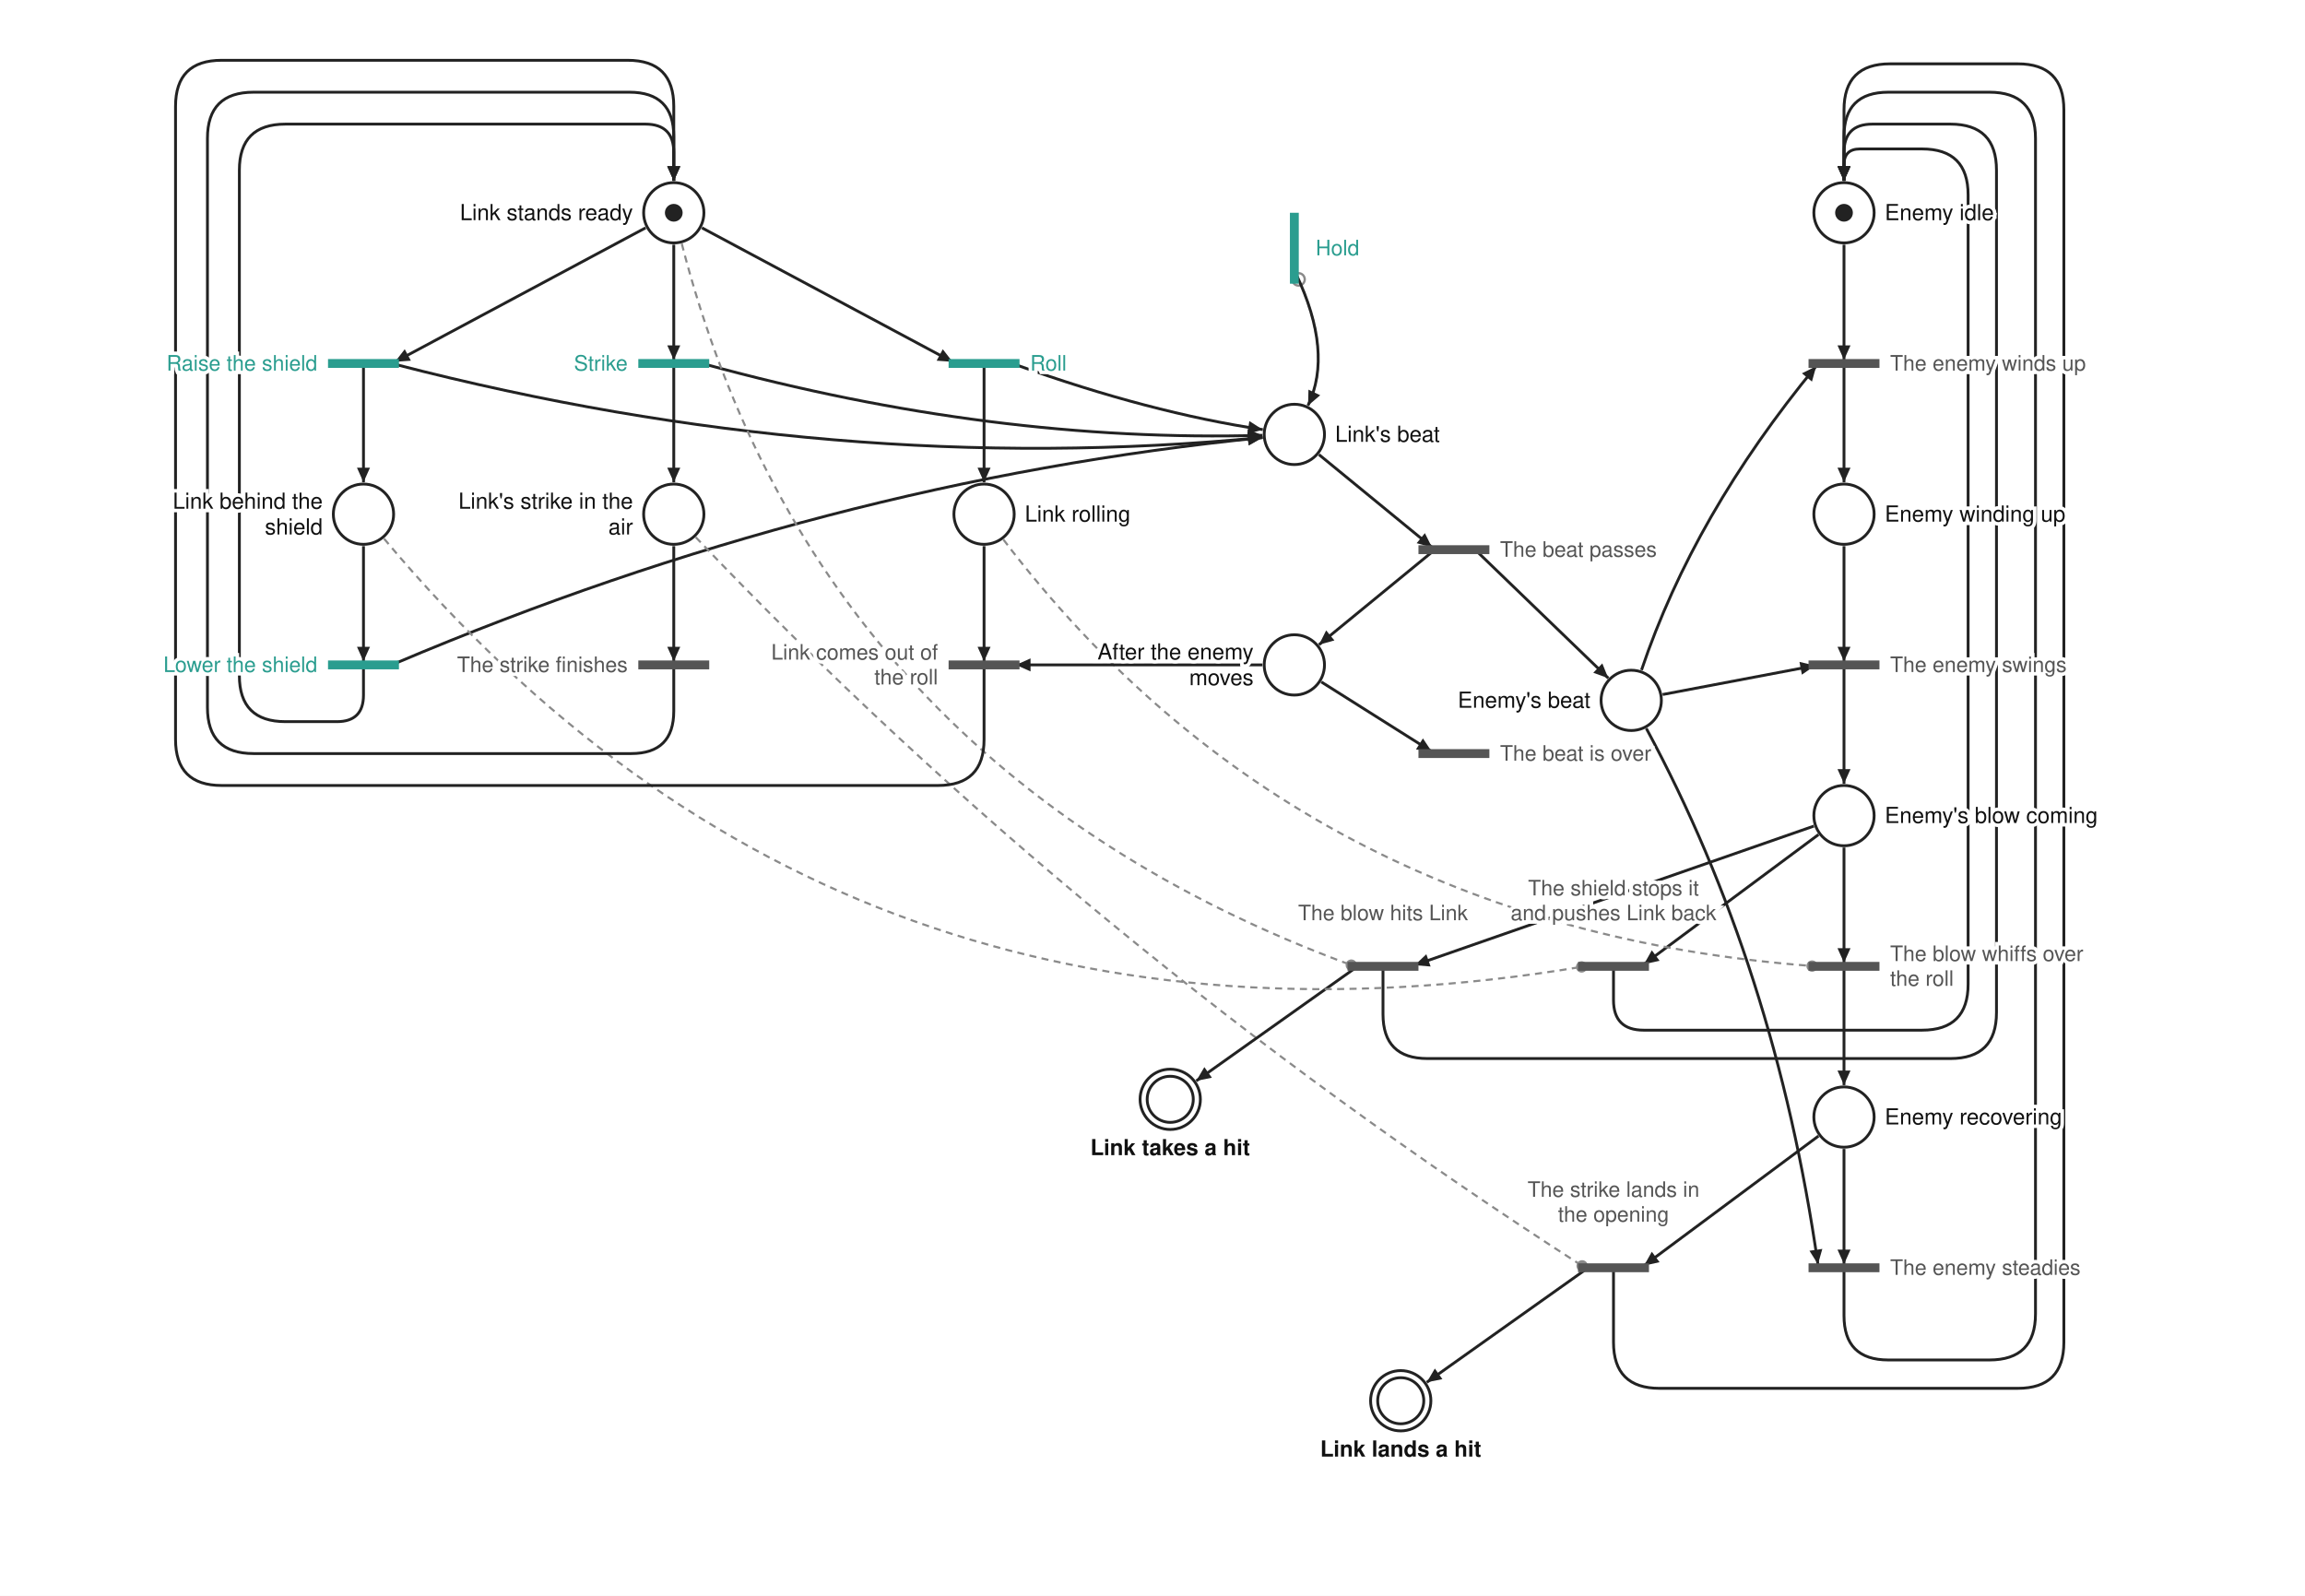
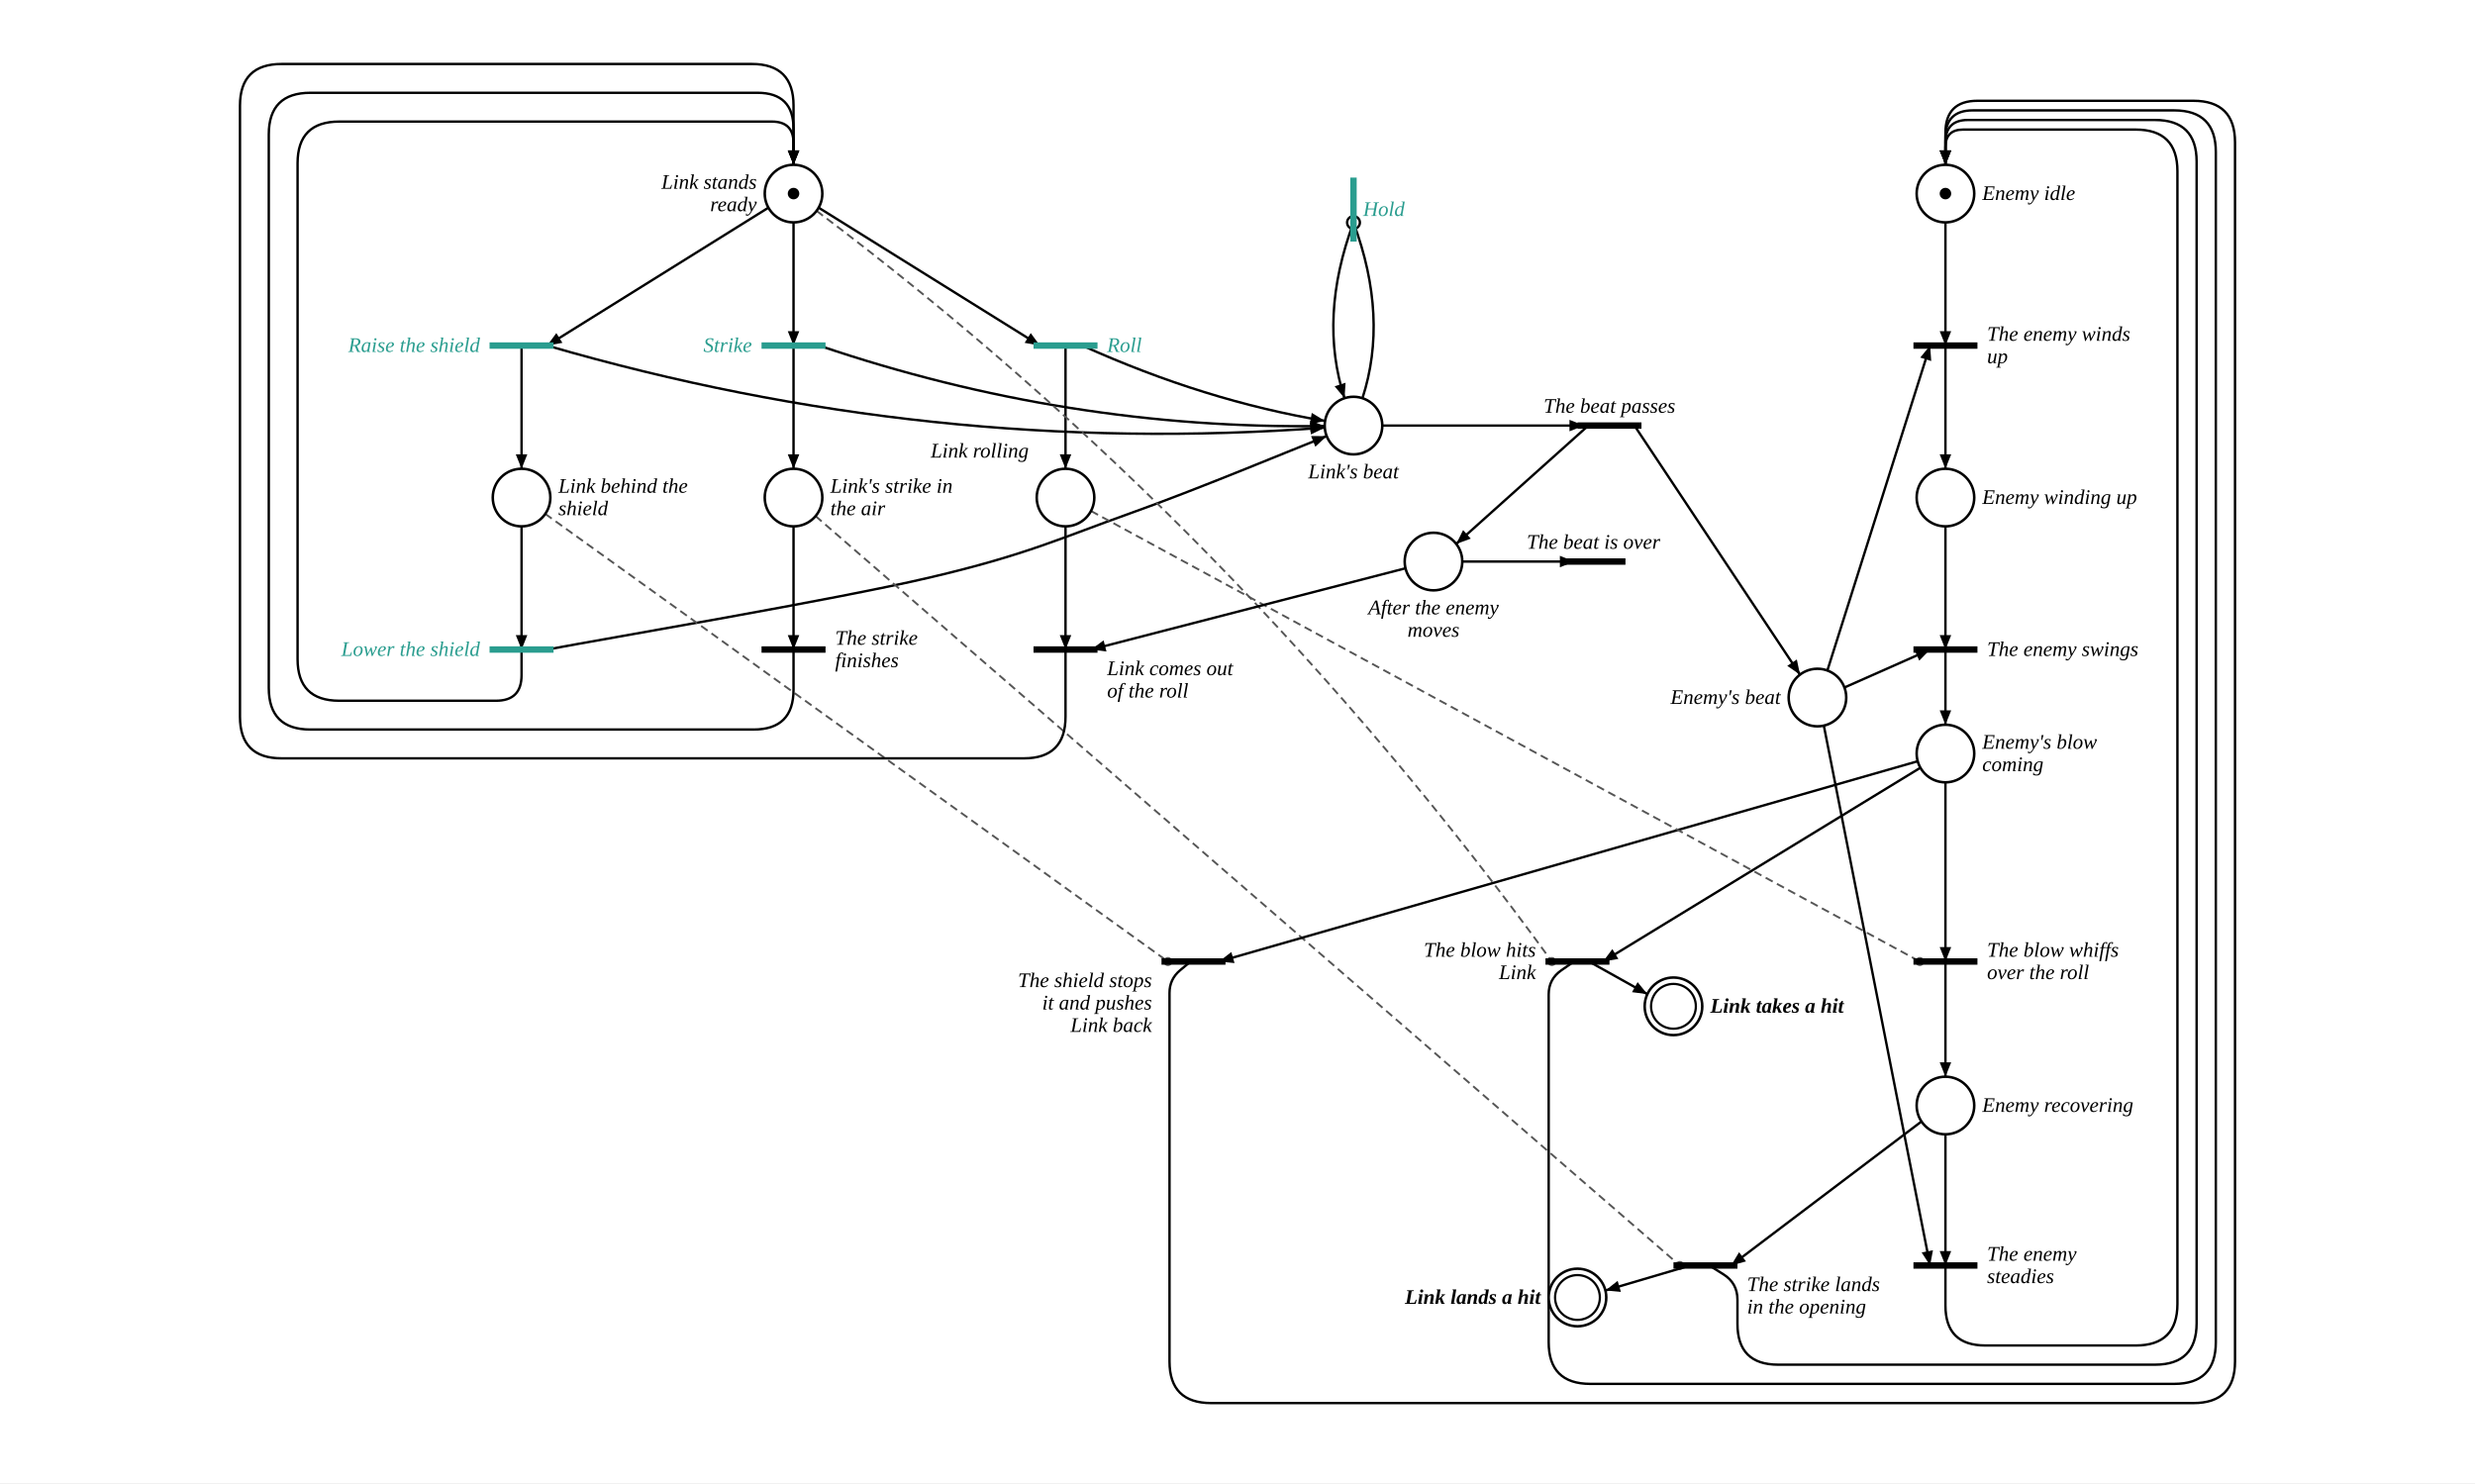
- <svg xmlns="http://www.w3.org/2000/svg" width="1300" height="900" viewBox="0 0 1300 900" font-family="Helvetica, Arial, sans-serif">
-   <rect width="100%" height="100%" fill="#fff" />
-   <path d="M737.7,228.7 Q752.0,198.8 730.9,154.4" fill="none" stroke="#8a8a8a" stroke-width="1.2" stroke-dasharray="4 3" />
-   <circle cx="732.365" cy="157.566" r="3.5" fill="#fff" stroke="#8a8a8a" stroke-width="1.3" />
-   <path d="M730.9,154.4 Q752.0,198.8 737.7,228.7" fill="none" stroke="#222" stroke-width="1.6" />
-   <path d="M737.739,228.749 L737.959,219.751 L744.585,222.907 Z" fill="#222" />
-   <path d="M380.0,138.0 Q380.0,162.5 380.0,203.0" fill="none" stroke="#222" stroke-width="1.6" />
-   <path d="M380,203 L376.33,194.782 L383.67,194.782 Z" fill="#222" />
-   <path d="M380.0,207.0 Q380.0,247.5 380.0,272.0" fill="none" stroke="#222" stroke-width="1.6" />
-   <path d="M380,272 L376.33,263.782 L383.67,263.782 Z" fill="#222" />
-   <path d="M397.9,205.5 Q560.0,249.8 712.0,245.5" fill="none" stroke="#222" stroke-width="1.6" />
-   <path d="M712.007,245.511 L703.897,249.412 L703.689,242.075 Z" fill="#222" />
-   <path d="M364.1,128.5 Q300.5,162.5 222.8,204.1" fill="none" stroke="#222" stroke-width="1.6" />
-   <path d="M222.764,204.057 L228.281,196.946 L231.741,203.419 Z" fill="#222" />
-   <path d="M205.0,207.0 Q205.0,247.5 205.0,272.0" fill="none" stroke="#222" stroke-width="1.6" />
-   <path d="M205,272 L201.33,263.782 L208.67,263.782 Z" fill="#222" />
-   <path d="M222.9,205.5 Q472.0,269.9 712.1,246.7" fill="none" stroke="#222" stroke-width="1.6" />
-   <path d="M712.083,246.726 L704.255,251.167 L703.551,243.862 Z" fill="#222" />
-   <path d="M205.0,308.0 Q205.0,332.5 205.0,373.0" fill="none" stroke="#222" stroke-width="1.6" />
-   <path d="M205,373 L201.33,364.782 L208.67,364.782 Z" fill="#222" />
-   <path d="M205.0,377.0 L205.0,392.0 Q205,407 190.0,407.0 L161.0,407.0 Q135,407 135.0,381.0 L135.0,96.0 Q135,70 161.0,70.0 L364.0,70.0 Q380,70 380.0,86.0 L380.0,102.0" fill="none" stroke="#222" stroke-width="1.6" />
-   <path d="M380,102 L376.33,93.782 L383.67,93.782 Z" fill="#222" />
-   <path d="M222.8,374.2 Q465.6,271.2 712.1,246.8" fill="none" stroke="#222" stroke-width="1.6" />
-   <path d="M712.088,246.778 L704.273,251.242 L703.548,243.938 Z" fill="#222" />
-   <path d="M395.9,128.5 Q459.5,162.5 537.2,204.1" fill="none" stroke="#222" stroke-width="1.6" />
-   <path d="M537.236,204.057 L528.259,203.419 L531.719,196.946 Z" fill="#222" />
-   <path d="M555.0,207.0 Q555.0,247.5 555.0,272.0" fill="none" stroke="#222" stroke-width="1.6" />
-   <path d="M555,272 L551.33,263.782 L558.67,263.782 Z" fill="#222" />
-   <path d="M572.9,205.7 Q648.5,232.8 712.2,242.3" fill="none" stroke="#222" stroke-width="1.6" />
-   <path d="M712.2,242.325 L703.528,244.732 L704.619,237.474 Z" fill="#222" />
-   <path d="M1025.6,640.7 Q982.8,672.5 927.2,713.8" fill="none" stroke="#222" stroke-width="1.6" />
-   <path d="M927.205,713.807 L931.613,705.96 L935.99,711.852 Z" fill="#222" />
-   <path d="M392.4,303.0 Q611.5,533.3 892.3,713.9" fill="none" stroke="#8a8a8a" stroke-width="1.2" stroke-dasharray="4 3" />
-   <circle cx="892.318" cy="713.918" r="3.2" fill="#8a8a8a" />
-   <path d="M910.0,717.0 L910.0,757.0 Q910,783 936.0,783.0 L1138.0,783.0 Q1164,783 1164.0,757.0 L1164.0,62.0 Q1164,36 1138.0,36.0 L1066.0,36.0 Q1040,36 1040.0,62.0 L1040.0,102.0" fill="none" stroke="#222" stroke-width="1.6" />
-   <path d="M1040,102 L1036.33,93.782 L1043.67,93.782 Z" fill="#222" />
-   <path d="M894.0,716.2 Q842.8,752.5 804.7,779.6" fill="none" stroke="#222" stroke-width="1.6" />
-   <path d="M804.675,779.577 L809.25,771.827 L813.5,777.811 Z" fill="#222" />
-   <path d="M1023.0,465.9 Q918.0,502.5 797.9,544.3" fill="none" stroke="#222" stroke-width="1.6" />
-   <path d="M797.889,544.342 L804.442,538.173 L806.856,545.104 Z" fill="#222" />
-   <path d="M384.5,137.4 Q460.7,433.1 762.1,544.3" fill="none" stroke="#8a8a8a" stroke-width="1.2" stroke-dasharray="4 3" />
-   <circle cx="762.124" cy="544.308" r="3.2" fill="#8a8a8a" />
-   <path d="M780.0,547.0 L780.0,572.0 Q780,597 805.0,597.0 L1100.0,597.0 Q1126,597 1126.0,571.0 L1126.0,96.0 Q1126,70 1100.0,70.0 L1056.0,70.0 Q1040,70 1040.0,86.0 L1040.0,102.0" fill="none" stroke="#222" stroke-width="1.6" />
-   <path d="M1040,102 L1036.33,93.782 L1043.67,93.782 Z" fill="#222" />
-   <path d="M764.0,546.2 Q712.8,582.5 674.7,609.6" fill="none" stroke="#222" stroke-width="1.6" />
-   <path d="M674.675,609.577 L679.25,601.827 L683.5,607.811 Z" fill="#222" />
-   <path d="M1025.6,470.7 Q982.8,502.5 927.2,543.8" fill="none" stroke="#222" stroke-width="1.6" />
-   <path d="M927.205,543.807 L931.613,535.96 L935.99,541.852 Z" fill="#222" />
-   <path d="M216.6,303.8 Q476.6,614.4 892.0,545.3" fill="none" stroke="#8a8a8a" stroke-width="1.2" stroke-dasharray="4 3" />
-   <circle cx="892.027" cy="545.328" r="3.2" fill="#8a8a8a" />
-   <path d="M910.0,547.0 L910.0,564.0 Q910,581 927.0,581.0 L1084.0,581.0 Q1110,581 1110.0,555.0 L1110.0,110.0 Q1110,84 1084.0,84.0 L1049.0,84.0 Q1040,84 1040.0,93.0 L1040.0,102.0" fill="none" stroke="#222" stroke-width="1.6" />
-   <path d="M1040,102 L1036.33,93.782 L1043.67,93.782 Z" fill="#222" />
-   <path d="M1040.0,478.0 Q1040.0,502.5 1040.0,543.0" fill="none" stroke="#222" stroke-width="1.6" />
-   <path d="M1040,543 L1036.33,534.782 L1043.67,534.782 Z" fill="#222" />
-   <path d="M565.9,304.3 Q732.2,522.9 1022.0,544.8" fill="none" stroke="#8a8a8a" stroke-width="1.2" stroke-dasharray="4 3" />
-   <circle cx="1022.006" cy="544.849" r="3.2" fill="#8a8a8a" />
-   <path d="M1040.0,547.0 Q1040.0,587.5 1040.0,612.0" fill="none" stroke="#222" stroke-width="1.6" />
-   <path d="M1040,612 L1036.33,603.782 L1043.67,603.782 Z" fill="#222" />
-   <path d="M380.0,308.0 Q380.0,332.5 380.0,373.0" fill="none" stroke="#222" stroke-width="1.6" />
-   <path d="M380,373 L376.33,364.782 L383.67,364.782 Z" fill="#222" />
-   <path d="M380.0,377.0 L380.0,401.0 Q380,425 356.0,425.0 L143.0,425.0 Q117,425 117.0,399.0 L117.0,78.0 Q117,52 143.0,52.0 L355.0,52.0 Q380,52 380.0,77.0 L380.0,102.0" fill="none" stroke="#222" stroke-width="1.6" />
-   <path d="M380,102 L376.33,93.782 L383.67,93.782 Z" fill="#222" />
-   <path d="M743.9,256.4 Q769.6,277.5 807.7,308.7" fill="none" stroke="#222" stroke-width="1.6" />
-   <path d="M807.654,308.731 L798.973,306.355 L803.63,300.681 Z" fill="#222" />
-   <path d="M833.4,311.4 Q876.0,352.5 907.1,382.5" fill="none" stroke="#222" stroke-width="1.6" />
-   <path d="M907.053,382.495 L898.593,379.425 L903.692,374.146 Z" fill="#222" />
-   <path d="M807.7,311.3 Q769.6,342.5 743.9,363.6" fill="none" stroke="#222" stroke-width="1.6" />
-   <path d="M743.914,363.581 L747.938,355.53 L752.595,361.204 Z" fill="#222" />
-   <path d="M1040.0,138.0 Q1040.0,162.5 1040.0,203.0" fill="none" stroke="#222" stroke-width="1.6" />
-   <path d="M1040,203 L1036.33,194.782 L1043.67,194.782 Z" fill="#222" />
-   <path d="M925.8,377.9 Q955.3,290.3 1024.3,206.5" fill="none" stroke="#222" stroke-width="1.6" />
-   <path d="M1024.328,206.543 L1021.934,215.219 L1016.27,210.551 Z" fill="#222" />
-   <path d="M1040.0,207.0 Q1040.0,247.5 1040.0,272.0" fill="none" stroke="#222" stroke-width="1.6" />
-   <path d="M1040,272 L1036.33,263.782 L1043.67,263.782 Z" fill="#222" />
-   <path d="M1040.0,308.0 Q1040.0,332.5 1040.0,373.0" fill="none" stroke="#222" stroke-width="1.6" />
-   <path d="M1040,373 L1036.33,364.782 L1043.67,364.782 Z" fill="#222" />
-   <path d="M937.7,391.7 Q972.8,385.0 1023.6,375.4" fill="none" stroke="#222" stroke-width="1.6" />
-   <path d="M1023.635,375.372 L1016.244,380.507 L1014.878,373.296 Z" fill="#222" />
-   <path d="M1040.0,377.0 Q1040.0,417.5 1040.0,442.0" fill="none" stroke="#222" stroke-width="1.6" />
-   <path d="M1040,442 L1036.33,433.782 L1043.67,433.782 Z" fill="#222" />
-   <path d="M1040.0,648.0 Q1040.0,672.5 1040.0,713.0" fill="none" stroke="#222" stroke-width="1.6" />
-   <path d="M1040,713 L1036.33,704.782 L1043.67,704.782 Z" fill="#222" />
-   <path d="M928.5,410.8 Q1001.3,545.6 1025.3,713.0" fill="none" stroke="#222" stroke-width="1.6" />
-   <path d="M1025.316,713.02 L1020.516,705.407 L1027.781,704.364 Z" fill="#222" />
-   <path d="M1040.0,717.0 L1040.0,742.0 Q1040,767 1065.0,767.0 L1122.0,767.0 Q1148,767 1148.0,741.0 L1148.0,78.0 Q1148,52 1122.0,52.0 L1065.0,52.0 Q1040,52 1040.0,77.0 L1040.0,102.0" fill="none" stroke="#222" stroke-width="1.6" />
-   <path d="M1040,102 L1036.33,93.782 L1043.67,93.782 Z" fill="#222" />
-   <path d="M555.0,308.0 Q555.0,332.5 555.0,373.0" fill="none" stroke="#222" stroke-width="1.6" />
-   <path d="M555,373 L551.33,364.782 L558.67,364.782 Z" fill="#222" />
-   <path d="M712.0,375.0 Q650.5,375.0 573.0,375.0" fill="none" stroke="#222" stroke-width="1.6" />
-   <path d="M573,375 L581.218,371.33 L581.218,378.67 Z" fill="#222" />
-   <path d="M555.0,377.0 L555.0,417.0 Q555,443 529.0,443.0 L125.0,443.0 Q99,443 99.0,417.0 L99.0,60.0 Q99,34 125.0,34.0 L354.0,34.0 Q380,34 380.0,60.0 L380.0,102.0" fill="none" stroke="#222" stroke-width="1.6" />
-   <path d="M380,102 L376.33,93.782 L383.67,93.782 Z" fill="#222" />
-   <path d="M745.2,384.6 Q769.6,400.0 807.5,423.9" fill="none" stroke="#222" stroke-width="1.6" />
-   <path d="M807.509,423.932 L798.601,422.649 L802.519,416.442 Z" fill="#222" />
-   <line x1="730" y1="120" x2="730" y2="160" stroke="#2a9d8f" stroke-width="5" stroke-linecap="butt" />
-   <line x1="360" y1="205" x2="400" y2="205" stroke="#2a9d8f" stroke-width="5" stroke-linecap="butt" />
-   <line x1="185" y1="205" x2="225" y2="205" stroke="#2a9d8f" stroke-width="5" stroke-linecap="butt" />
-   <line x1="185" y1="375" x2="225" y2="375" stroke="#2a9d8f" stroke-width="5" stroke-linecap="butt" />
-   <line x1="535" y1="205" x2="575" y2="205" stroke="#2a9d8f" stroke-width="5" stroke-linecap="butt" />
-   <line x1="890" y1="715" x2="930" y2="715" stroke="#555" stroke-width="5" stroke-linecap="butt" />
-   <line x1="760" y1="545" x2="800" y2="545" stroke="#555" stroke-width="5" stroke-linecap="butt" />
-   <line x1="890" y1="545" x2="930" y2="545" stroke="#555" stroke-width="5" stroke-linecap="butt" />
-   <line x1="1020" y1="545" x2="1060" y2="545" stroke="#555" stroke-width="5" stroke-linecap="butt" />
-   <line x1="360" y1="375" x2="400" y2="375" stroke="#555" stroke-width="5" stroke-linecap="butt" />
-   <line x1="800" y1="310" x2="840" y2="310" stroke="#555" stroke-width="5" stroke-linecap="butt" />
-   <line x1="1020" y1="205" x2="1060" y2="205" stroke="#555" stroke-width="5" stroke-linecap="butt" />
-   <line x1="1020" y1="375" x2="1060" y2="375" stroke="#555" stroke-width="5" stroke-linecap="butt" />
-   <line x1="1020" y1="715" x2="1060" y2="715" stroke="#555" stroke-width="5" stroke-linecap="butt" />
-   <line x1="535" y1="375" x2="575" y2="375" stroke="#555" stroke-width="5" stroke-linecap="butt" />
-   <line x1="800" y1="425" x2="840" y2="425" stroke="#555" stroke-width="5" stroke-linecap="butt" />
-   <circle cx="380" cy="120" r="17" fill="#fff" stroke="#222" stroke-width="1.6" />
-   <circle cx="380" cy="120" r="5" fill="#222" />
-   <circle cx="205" cy="290" r="17" fill="#fff" stroke="#222" stroke-width="1.6" />
-   <circle cx="555" cy="290" r="17" fill="#fff" stroke="#222" stroke-width="1.6" />
-   <circle cx="380" cy="290" r="17" fill="#fff" stroke="#222" stroke-width="1.6" />
-   <circle cx="1040" cy="120" r="17" fill="#fff" stroke="#222" stroke-width="1.6" />
-   <circle cx="1040" cy="120" r="5" fill="#222" />
-   <circle cx="1040" cy="290" r="17" fill="#fff" stroke="#222" stroke-width="1.6" />
-   <circle cx="1040" cy="460" r="17" fill="#fff" stroke="#222" stroke-width="1.6" />
-   <circle cx="1040" cy="630" r="17" fill="#fff" stroke="#222" stroke-width="1.6" />
-   <circle cx="730" cy="245" r="17" fill="#fff" stroke="#222" stroke-width="1.6" />
-   <circle cx="920" cy="395" r="17" fill="#fff" stroke="#222" stroke-width="1.6" />
-   <circle cx="730" cy="375" r="17" fill="#fff" stroke="#222" stroke-width="1.6" />
-   <circle cx="660" cy="620" r="17" fill="#fff" stroke="#222" stroke-width="1.6" />
-   <circle cx="660" cy="620" r="13" fill="none" stroke="#222" stroke-width="1.6" />
-   <circle cx="790" cy="790" r="17" fill="#fff" stroke="#222" stroke-width="1.6" />
-   <circle cx="790" cy="790" r="13" fill="none" stroke="#222" stroke-width="1.6" />
-   <text x="742" y="144" font-size="12" fill="#2a9d8f" text-anchor="start" stroke="#fff" stroke-width="4" paint-order="stroke">Hold</text>
-   <text x="354" y="209" font-size="12" fill="#2a9d8f" text-anchor="end" stroke="#fff" stroke-width="4" paint-order="stroke">Strike</text>
-   <text x="179" y="209" font-size="12" fill="#2a9d8f" text-anchor="end" stroke="#fff" stroke-width="4" paint-order="stroke">Raise the shield</text>
-   <text x="179" y="379" font-size="12" fill="#2a9d8f" text-anchor="end" stroke="#fff" stroke-width="4" paint-order="stroke">Lower the shield</text>
-   <text x="581" y="209" font-size="12" fill="#2a9d8f" text-anchor="start" stroke="#fff" stroke-width="4" paint-order="stroke">Roll</text>
-   <text x="910" y="675" font-size="12" fill="#555" text-anchor="middle" stroke="#fff" stroke-width="4" paint-order="stroke">The strike lands in</text>
-   <text x="910" y="689" font-size="12" fill="#555" text-anchor="middle" stroke="#fff" stroke-width="4" paint-order="stroke">the opening</text>
-   <text x="780" y="519" font-size="12" fill="#555" text-anchor="middle" stroke="#fff" stroke-width="4" paint-order="stroke">The blow hits Link</text>
-   <text x="910" y="505" font-size="12" fill="#555" text-anchor="middle" stroke="#fff" stroke-width="4" paint-order="stroke">The shield stops it</text>
-   <text x="910" y="519" font-size="12" fill="#555" text-anchor="middle" stroke="#fff" stroke-width="4" paint-order="stroke">and pushes Link back</text>
-   <text x="1066" y="542" font-size="12" fill="#555" text-anchor="start" stroke="#fff" stroke-width="4" paint-order="stroke">The blow whiffs over</text>
-   <text x="1066" y="556" font-size="12" fill="#555" text-anchor="start" stroke="#fff" stroke-width="4" paint-order="stroke">the roll</text>
-   <text x="354" y="379" font-size="12" fill="#555" text-anchor="end" stroke="#fff" stroke-width="4" paint-order="stroke">The strike finishes</text>
-   <text x="846" y="314" font-size="12" fill="#555" text-anchor="start" stroke="#fff" stroke-width="4" paint-order="stroke">The beat passes</text>
-   <text x="1066" y="209" font-size="12" fill="#555" text-anchor="start" stroke="#fff" stroke-width="4" paint-order="stroke">The enemy winds up</text>
-   <text x="1066" y="379" font-size="12" fill="#555" text-anchor="start" stroke="#fff" stroke-width="4" paint-order="stroke">The enemy swings</text>
-   <text x="1066" y="719" font-size="12" fill="#555" text-anchor="start" stroke="#fff" stroke-width="4" paint-order="stroke">The enemy steadies</text>
-   <text x="529" y="372" font-size="12" fill="#555" text-anchor="end" stroke="#fff" stroke-width="4" paint-order="stroke">Link comes out of</text>
-   <text x="529" y="386" font-size="12" fill="#555" text-anchor="end" stroke="#fff" stroke-width="4" paint-order="stroke">the roll</text>
-   <text x="846" y="429" font-size="12" fill="#555" text-anchor="start" stroke="#fff" stroke-width="4" paint-order="stroke">The beat is over</text>
-   <text x="357" y="124.167" font-size="12.5" fill="#111" text-anchor="end" stroke="#fff" stroke-width="4" paint-order="stroke">Link stands ready</text>
-   <text x="182" y="286.917" font-size="12.5" fill="#111" text-anchor="end" stroke="#fff" stroke-width="4" paint-order="stroke">Link behind the</text>
-   <text x="182" y="301.417" font-size="12.5" fill="#111" text-anchor="end" stroke="#fff" stroke-width="4" paint-order="stroke">shield</text>
-   <text x="578" y="294.167" font-size="12.5" fill="#111" text-anchor="start" stroke="#fff" stroke-width="4" paint-order="stroke">Link rolling</text>
-   <text x="357" y="286.917" font-size="12.5" fill="#111" text-anchor="end" stroke="#fff" stroke-width="4" paint-order="stroke">Link's strike in the</text>
-   <text x="357" y="301.417" font-size="12.5" fill="#111" text-anchor="end" stroke="#fff" stroke-width="4" paint-order="stroke">air</text>
-   <text x="1063" y="124.167" font-size="12.5" fill="#111" text-anchor="start" stroke="#fff" stroke-width="4" paint-order="stroke">Enemy idle</text>
-   <text x="1063" y="294.167" font-size="12.5" fill="#111" text-anchor="start" stroke="#fff" stroke-width="4" paint-order="stroke">Enemy winding up</text>
-   <text x="1063" y="464.167" font-size="12.5" fill="#111" text-anchor="start" stroke="#fff" stroke-width="4" paint-order="stroke">Enemy's blow coming</text>
-   <text x="1063" y="634.167" font-size="12.5" fill="#111" text-anchor="start" stroke="#fff" stroke-width="4" paint-order="stroke">Enemy recovering</text>
-   <text x="753" y="249.167" font-size="12.5" fill="#111" text-anchor="start" stroke="#fff" stroke-width="4" paint-order="stroke">Link's beat</text>
-   <text x="897" y="399.167" font-size="12.5" fill="#111" text-anchor="end" stroke="#fff" stroke-width="4" paint-order="stroke">Enemy's beat</text>
-   <text x="707" y="371.917" font-size="12.5" fill="#111" text-anchor="end" stroke="#fff" stroke-width="4" paint-order="stroke">After the enemy</text>
-   <text x="707" y="386.417" font-size="12.5" fill="#111" text-anchor="end" stroke="#fff" stroke-width="4" paint-order="stroke">moves</text>
-   <text x="660" y="651.5" font-size="12.5" fill="#111" text-anchor="middle" stroke="#fff" stroke-width="4" paint-order="stroke" font-weight="700">Link takes a hit</text>
-   <text x="790" y="821.5" font-size="12.5" fill="#111" text-anchor="middle" stroke="#fff" stroke-width="4" paint-order="stroke" font-weight="700">Link lands a hit</text>
+ <svg xmlns="http://www.w3.org/2000/svg" viewBox="-96.0 -1.0 1547.0 927.0" width="1547.0" height="927.0" font-family="Times New Roman, serif">
+   <rect x="-96.0" y="-1.0" width="1547.0" height="927.0" fill="#fff" />
+   <defs>
+     <marker id="ah" viewBox="0 0 10 10" refX="10" refY="5" markerWidth="9" markerHeight="9" markerUnits="userSpaceOnUse" orient="auto">
+       <path d="M0,1 L10,5 L0,9 z" fill="#000" />
+     </marker>
+     <marker id="rd" viewBox="0 0 10 10" refX="5" refY="5" markerWidth="7" markerHeight="7" markerUnits="userSpaceOnUse">
+       <circle cx="5" cy="5" r="4" fill="#555" />
+     </marker>
+   </defs>
+   <path d="M755.6,247.9 C766.5,214.3 764.7,177.7 750.0,138.1" fill="none" stroke="#000" stroke-width="1.5" />
+   <circle cx="750.0" cy="138.1" r="4" fill="#fff" stroke="#000" stroke-width="1.5" />
+   <path d="M750.0,138.1 C735.3,177.7 733.5,214.3 744.4,247.9" fill="none" stroke="#000" stroke-width="1.5" marker-end="url(#ah)" />
+   <path d="M400.0,138.0 C400.0,163.7 400.0,189.3 400.0,215.0" fill="none" stroke="#000" stroke-width="1.5" marker-end="url(#ah)" />
+   <path d="M400.0,215.0 C400.0,240.7 400.0,266.3 400.0,292.0" fill="none" stroke="#000" stroke-width="1.5" marker-end="url(#ah)" />
+   <path d="M416.0,215.0 C519.4,250.1 624.7,266.9 732.0,265.3" fill="none" stroke="#000" stroke-width="1.5" marker-end="url(#ah)" />
+   <path d="M384.3,128.8 C338.2,157.5 292.1,186.3 246.0,215.0" fill="none" stroke="#000" stroke-width="1.5" marker-end="url(#ah)" />
+   <path d="M230.0,215.0 C230.0,240.7 230.0,266.3 230.0,292.0" fill="none" stroke="#000" stroke-width="1.5" marker-end="url(#ah)" />
+   <path d="M246.0,215.0 C405.8,261.5 567.8,278.6 732.1,266.3" fill="none" stroke="#000" stroke-width="1.5" marker-end="url(#ah)" />
+   <path d="M230.0,328.0 C230.0,353.7 230.0,379.3 230.0,405.0" fill="none" stroke="#000" stroke-width="1.5" marker-end="url(#ah)" />
+   <path d="M230.0,405.0 C230.0,410.3 230.0,415.7 230.0,421.0 C230.0,431.7 224.7,437.0 214.0,437.0 C181.3,437.0 148.7,437.0 116.0,437.0 C98.7,437.0 90.0,428.3 90.0,411.0 C90.0,307.7 90.0,204.3 90.0,101.0 C90.0,83.7 98.7,75.0 116.0,75.0 C206.2,75.0 296.3,75.0 386.5,75.0 C395.5,75.0 400.0,79.5 400.0,88.5 C400.0,93.0 400.0,97.5 400.0,102.0" fill="none" stroke="#000" stroke-width="1.5" marker-end="url(#ah)" />
+   <path d="M246.0,405.0 C285.8,397.5 424.3,374.2 485.0,360.0 C545.7,345.8 568.6,334.7 610.0,320.0 C651.4,305.3 712.7,279.7 733.2,271.6" fill="none" stroke="#000" stroke-width="1.5" marker-end="url(#ah)" />
+   <path d="M415.7,128.8 C461.8,157.5 507.9,186.3 554.0,215.0" fill="none" stroke="#000" stroke-width="1.5" marker-end="url(#ah)" />
+   <path d="M570.0,215.0 C570.0,240.7 570.0,266.3 570.0,292.0" fill="none" stroke="#000" stroke-width="1.5" marker-end="url(#ah)" />
+   <path d="M580.5,215.0 C631.7,238.1 682.3,253.8 732.2,262.1" fill="none" stroke="#000" stroke-width="1.5" marker-end="url(#ah)" />
+   <path d="M1105.0,700.0 C1065.3,730.0 1025.7,760.0 986.0,790.0" fill="none" stroke="#000" stroke-width="1.5" marker-end="url(#ah)" />
+   <path d="M413.8,321.6 C593.8,477.7 773.9,633.9 954.0,790.0" fill="none" stroke="#555" stroke-width="1.2" stroke-dasharray="5 3" marker-end="url(#rd)" />
+   <path d="M972.4,790.0 C975.3,791.8 978.3,793.7 981.2,795.5 C987.1,799.2 990.0,804.5 990.0,811.4 C990.0,816.4 990.0,821.5 990.0,826.5 C990.0,843.5 998.5,852.0 1015.5,852.0 C1094.0,852.0 1172.5,852.0 1251.0,852.0 C1268.3,852.0 1277.0,843.3 1277.0,826.0 C1277.0,584.0 1277.0,342.0 1277.0,100.0 C1277.0,82.7 1268.3,74.0 1251.0,74.0 C1212.0,74.0 1173.0,74.0 1134.0,74.0 C1124.7,74.0 1120.0,78.7 1120.0,88.0 C1120.0,92.7 1120.0,97.3 1120.0,102.0" fill="none" stroke="#000" stroke-width="1.5" marker-end="url(#ah)" />
+   <path d="M960.4,790.0 C942.8,795.2 925.1,800.4 907.5,805.6" fill="none" stroke="#000" stroke-width="1.5" marker-end="url(#ah)" />
+   <path d="M1104.3,478.9 C1038.2,519.2 972.1,559.6 906.0,600.0" fill="none" stroke="#000" stroke-width="1.5" marker-end="url(#ah)" />
+   <path d="M414.4,130.8 C589.1,262.2 742.3,418.6 874.0,600.0" fill="none" stroke="#555" stroke-width="1.2" stroke-dasharray="5 3" marker-end="url(#rd)" />
+   <path d="M887.8,600.0 C885.2,601.8 882.6,603.7 879.9,605.5 C874.6,609.2 872.0,614.2 872.0,620.6 C872.0,693.1 872.0,765.5 872.0,838.0 C872.0,855.3 880.7,864.0 898.0,864.0 C1019.7,864.0 1141.3,864.0 1263.0,864.0 C1280.3,864.0 1289.0,855.3 1289.0,838.0 C1289.0,590.0 1289.0,342.0 1289.0,94.0 C1289.0,76.7 1280.3,68.0 1263.0,68.0 C1221.0,68.0 1179.0,68.0 1137.0,68.0 C1125.7,68.0 1120.0,73.7 1120.0,85.0 C1120.0,90.7 1120.0,96.3 1120.0,102.0" fill="none" stroke="#000" stroke-width="1.5" marker-end="url(#ah)" />
+   <path d="M897.2,600.0 C909.4,606.8 921.5,613.6 933.7,620.4" fill="none" stroke="#000" stroke-width="1.5" marker-end="url(#ah)" />
+   <path d="M1102.7,474.8 C957.1,516.5 811.6,558.3 666.0,600.0" fill="none" stroke="#000" stroke-width="1.5" marker-end="url(#ah)" />
+   <path d="M244.8,320.2 C374.5,413.5 504.3,506.7 634.0,600.0" fill="none" stroke="#555" stroke-width="1.2" stroke-dasharray="5 3" marker-end="url(#rd)" />
+   <path d="M648.2,600.0 C646.0,601.8 643.8,603.7 641.6,605.5 C637.2,609.2 635.0,613.9 635.0,619.6 C635.0,696.4 635.0,773.2 635.0,850.0 C635.0,867.3 643.7,876.0 661.0,876.0 C865.7,876.0 1070.3,876.0 1275.0,876.0 C1292.3,876.0 1301.0,867.3 1301.0,850.0 C1301.0,596.0 1301.0,342.0 1301.0,88.0 C1301.0,70.7 1292.3,62.0 1275.0,62.0 C1230.0,62.0 1185.0,62.0 1140.0,62.0 C1126.7,62.0 1120.0,68.7 1120.0,82.0 C1120.0,88.7 1120.0,95.3 1120.0,102.0" fill="none" stroke="#000" stroke-width="1.5" marker-end="url(#ah)" />
+   <path d="M1120.0,488.0 C1120.0,525.3 1120.0,562.7 1120.0,600.0" fill="none" stroke="#000" stroke-width="1.5" marker-end="url(#ah)" />
+   <path d="M585.9,318.4 C758.6,412.3 931.3,506.1 1104.0,600.0" fill="none" stroke="#555" stroke-width="1.2" stroke-dasharray="5 3" marker-end="url(#rd)" />
+   <path d="M1120.0,600.0 C1120.0,624.0 1120.0,648.0 1120.0,672.0" fill="none" stroke="#000" stroke-width="1.5" marker-end="url(#ah)" />
+   <path d="M400.0,328.0 C400.0,353.7 400.0,379.3 400.0,405.0" fill="none" stroke="#000" stroke-width="1.5" marker-end="url(#ah)" />
+   <path d="M400.0,405.0 C400.0,413.3 400.0,421.7 400.0,430.0 C400.0,446.7 391.7,455.0 375.0,455.0 C282.7,455.0 190.3,455.0 98.0,455.0 C80.7,455.0 72.0,446.3 72.0,429.0 C72.0,313.7 72.0,198.3 72.0,83.0 C72.0,65.7 80.7,57.0 98.0,57.0 C191.2,57.0 284.3,57.0 377.5,57.0 C392.5,57.0 400.0,64.5 400.0,79.5 C400.0,87.0 400.0,94.5 400.0,102.0" fill="none" stroke="#000" stroke-width="1.5" marker-end="url(#ah)" />
+   <path d="M768.0,265.0 C810.0,265.0 852.0,265.0 894.0,265.0" fill="none" stroke="#000" stroke-width="1.5" marker-end="url(#ah)" />
+   <path d="M925.6,265.0 C960.1,316.9 994.6,368.8 1029.1,420.7" fill="none" stroke="#000" stroke-width="1.5" marker-end="url(#ah)" />
+   <path d="M896.8,265.0 C869.3,289.7 841.8,314.3 814.2,339.0" fill="none" stroke="#000" stroke-width="1.5" marker-end="url(#ah)" />
+   <path d="M1120.0,138.0 C1120.0,163.7 1120.0,189.3 1120.0,215.0" fill="none" stroke="#000" stroke-width="1.5" marker-end="url(#ah)" />
+   <path d="M1046.2,418.1 C1067.6,350.4 1089.0,282.7 1110.4,215.0" fill="none" stroke="#000" stroke-width="1.5" marker-end="url(#ah)" />
+   <path d="M1120.0,215.0 C1120.0,240.7 1120.0,266.3 1120.0,292.0" fill="none" stroke="#000" stroke-width="1.5" marker-end="url(#ah)" />
+   <path d="M1120.0,328.0 C1120.0,353.7 1120.0,379.3 1120.0,405.0" fill="none" stroke="#000" stroke-width="1.5" marker-end="url(#ah)" />
+   <path d="M1056.9,428.7 C1074.7,420.8 1092.6,412.9 1110.4,405.0" fill="none" stroke="#000" stroke-width="1.5" marker-end="url(#ah)" />
+   <path d="M1120.0,405.0 C1120.0,420.7 1120.0,436.3 1120.0,452.0" fill="none" stroke="#000" stroke-width="1.5" marker-end="url(#ah)" />
+   <path d="M1120.0,708.0 C1120.0,735.3 1120.0,762.7 1120.0,790.0" fill="none" stroke="#000" stroke-width="1.5" marker-end="url(#ah)" />
+   <path d="M1044.0,452.6 C1066.1,565.0 1088.3,677.5 1110.4,790.0" fill="none" stroke="#000" stroke-width="1.5" marker-end="url(#ah)" />
+   <path d="M1120.0,790.0 C1120.0,798.3 1120.0,806.7 1120.0,815.0 C1120.0,831.7 1128.3,840.0 1145.0,840.0 C1176.3,840.0 1207.7,840.0 1239.0,840.0 C1256.3,840.0 1265.0,831.3 1265.0,814.0 C1265.0,578.0 1265.0,342.0 1265.0,106.0 C1265.0,88.7 1256.3,80.0 1239.0,80.0 C1203.0,80.0 1167.0,80.0 1131.0,80.0 C1123.7,80.0 1120.0,83.7 1120.0,91.0 C1120.0,94.7 1120.0,98.3 1120.0,102.0" fill="none" stroke="#000" stroke-width="1.5" marker-end="url(#ah)" />
+   <path d="M570.0,328.0 C570.0,353.7 570.0,379.3 570.0,405.0" fill="none" stroke="#000" stroke-width="1.5" marker-end="url(#ah)" />
+   <path d="M782.5,354.2 C717.0,371.1 651.5,388.1 586.0,405.0" fill="none" stroke="#000" stroke-width="1.5" marker-end="url(#ah)" />
+   <path d="M570.0,405.0 C570.0,419.0 570.0,433.0 570.0,447.0 C570.0,464.3 561.3,473.0 544.0,473.0 C389.3,473.0 234.7,473.0 80.0,473.0 C62.7,473.0 54.0,464.3 54.0,447.0 C54.0,319.7 54.0,192.3 54.0,65.0 C54.0,47.7 62.7,39.0 80.0,39.0 C178.0,39.0 276.0,39.0 374.0,39.0 C391.3,39.0 400.0,47.7 400.0,65.0 C400.0,77.3 400.0,89.7 400.0,102.0" fill="none" stroke="#000" stroke-width="1.5" marker-end="url(#ah)" />
+   <path d="M818.0,350.0 C841.3,350.0 864.7,350.0 888.0,350.0" fill="none" stroke="#000" stroke-width="1.5" marker-end="url(#ah)" />
+   <circle cx="400.0" cy="120.0" r="18" fill="#fff" stroke="#000" stroke-width="1.6" />
+   <circle cx="400.0" cy="120.0" r="3.6" fill="#000" />
+   <circle cx="230.0" cy="310.0" r="18" fill="#fff" stroke="#000" stroke-width="1.6" />
+   <circle cx="570.0" cy="310.0" r="18" fill="#fff" stroke="#000" stroke-width="1.6" />
+   <circle cx="400.0" cy="310.0" r="18" fill="#fff" stroke="#000" stroke-width="1.6" />
+   <circle cx="1120.0" cy="120.0" r="18" fill="#fff" stroke="#000" stroke-width="1.6" />
+   <circle cx="1120.0" cy="120.0" r="3.6" fill="#000" />
+   <circle cx="1120.0" cy="310.0" r="18" fill="#fff" stroke="#000" stroke-width="1.6" />
+   <circle cx="1120.0" cy="470.0" r="18" fill="#fff" stroke="#000" stroke-width="1.6" />
+   <circle cx="1120.0" cy="690.0" r="18" fill="#fff" stroke="#000" stroke-width="1.6" />
+   <circle cx="750.0" cy="265.0" r="18" fill="#fff" stroke="#000" stroke-width="1.6" />
+   <circle cx="1040.0" cy="435.0" r="18" fill="#fff" stroke="#000" stroke-width="1.6" />
+   <circle cx="800.0" cy="350.0" r="18" fill="#fff" stroke="#000" stroke-width="1.6" />
+   <circle cx="950.0" cy="628.0" r="18" fill="#fff" stroke="#000" stroke-width="1.6" />
+   <circle cx="950.0" cy="628.0" r="14" fill="none" stroke="#000" stroke-width="1.4" />
+   <circle cx="890.0" cy="810.0" r="18" fill="#fff" stroke="#000" stroke-width="1.6" />
+   <circle cx="890.0" cy="810.0" r="14" fill="none" stroke="#000" stroke-width="1.4" />
+   <line x1="750.0" y1="110.0" x2="750.0" y2="150.0" stroke="#2a9d8f" stroke-width="4" />
+   <line x1="380.0" y1="215.0" x2="420.0" y2="215.0" stroke="#2a9d8f" stroke-width="4" />
+   <line x1="210.0" y1="215.0" x2="250.0" y2="215.0" stroke="#2a9d8f" stroke-width="4" />
+   <line x1="210.0" y1="405.0" x2="250.0" y2="405.0" stroke="#2a9d8f" stroke-width="4" />
+   <line x1="550.0" y1="215.0" x2="590.0" y2="215.0" stroke="#2a9d8f" stroke-width="4" />
+   <line x1="950.0" y1="790.0" x2="990.0" y2="790.0" stroke="#000" stroke-width="4" />
+   <line x1="870.0" y1="600.0" x2="910.0" y2="600.0" stroke="#000" stroke-width="4" />
+   <line x1="630.0" y1="600.0" x2="670.0" y2="600.0" stroke="#000" stroke-width="4" />
+   <line x1="1100.0" y1="600.0" x2="1140.0" y2="600.0" stroke="#000" stroke-width="4" />
+   <line x1="380.0" y1="405.0" x2="420.0" y2="405.0" stroke="#000" stroke-width="4" />
+   <line x1="890.0" y1="265.0" x2="930.0" y2="265.0" stroke="#000" stroke-width="4" />
+   <line x1="1100.0" y1="215.0" x2="1140.0" y2="215.0" stroke="#000" stroke-width="4" />
+   <line x1="1100.0" y1="405.0" x2="1140.0" y2="405.0" stroke="#000" stroke-width="4" />
+   <line x1="1100.0" y1="790.0" x2="1140.0" y2="790.0" stroke="#000" stroke-width="4" />
+   <line x1="550.0" y1="405.0" x2="590.0" y2="405.0" stroke="#000" stroke-width="4" />
+   <line x1="880.0" y1="350.0" x2="920.0" y2="350.0" stroke="#000" stroke-width="4" />
+   <text x="377.0" y="117.0" font-size="13" font-style="italic" fill="#000" text-anchor="end">Link stands</text>
+   <text x="377.0" y="131.0" font-size="13" font-style="italic" fill="#000" text-anchor="end">ready</text>
+   <text x="253.0" y="307.0" font-size="13" font-style="italic" fill="#000" text-anchor="start">Link behind the</text>
+   <text x="253.0" y="321.0" font-size="13" font-style="italic" fill="#000" text-anchor="start">shield</text>
+   <text x="547.0" y="285.0" font-size="13" font-style="italic" fill="#000" text-anchor="end">Link rolling</text>
+   <text x="423.0" y="307.0" font-size="13" font-style="italic" fill="#000" text-anchor="start">Link's strike in</text>
+   <text x="423.0" y="321.0" font-size="13" font-style="italic" fill="#000" text-anchor="start">the air</text>
+   <text x="1143.0" y="124.0" font-size="13" font-style="italic" fill="#000" text-anchor="start">Enemy idle</text>
+   <text x="1143.0" y="314.0" font-size="13" font-style="italic" fill="#000" text-anchor="start">Enemy winding up</text>
+   <text x="1143.0" y="467.0" font-size="13" font-style="italic" fill="#000" text-anchor="start">Enemy's blow</text>
+   <text x="1143.0" y="481.0" font-size="13" font-style="italic" fill="#000" text-anchor="start">coming</text>
+   <text x="1143.0" y="694.0" font-size="13" font-style="italic" fill="#000" text-anchor="start">Enemy recovering</text>
+   <text x="750.0" y="298.0" font-size="13" font-style="italic" fill="#000" text-anchor="middle">Link's beat</text>
+   <text x="1017.0" y="439.0" font-size="13" font-style="italic" fill="#000" text-anchor="end">Enemy's beat</text>
+   <text x="800.0" y="383.0" font-size="13" font-style="italic" fill="#000" text-anchor="middle">After the enemy</text>
+   <text x="800.0" y="397.0" font-size="13" font-style="italic" fill="#000" text-anchor="middle">moves</text>
+   <text x="973.0" y="632.0" font-size="13" font-style="italic" font-weight="bold" fill="#000" text-anchor="start">Link takes a hit</text>
+   <text x="867.0" y="814.0" font-size="13" font-style="italic" font-weight="bold" fill="#000" text-anchor="end">Link lands a hit</text>
+   <text x="756.0" y="134.0" font-size="13" font-style="italic" fill="#2a9d8f" text-anchor="start">Hold</text>
+   <text x="374.0" y="219.0" font-size="13" font-style="italic" fill="#2a9d8f" text-anchor="end">Strike</text>
+   <text x="204.0" y="219.0" font-size="13" font-style="italic" fill="#2a9d8f" text-anchor="end">Raise the shield</text>
+   <text x="204.0" y="409.0" font-size="13" font-style="italic" fill="#2a9d8f" text-anchor="end">Lower the shield</text>
+   <text x="596.0" y="219.0" font-size="13" font-style="italic" fill="#2a9d8f" text-anchor="start">Roll</text>
+   <text x="996.0" y="806.0" font-size="13" font-style="italic" fill="#000" text-anchor="start">The strike lands</text>
+   <text x="996.0" y="820.0" font-size="13" font-style="italic" fill="#000" text-anchor="start">in the opening</text>
+   <text x="864.0" y="597.0" font-size="13" font-style="italic" fill="#000" text-anchor="end">The blow hits</text>
+   <text x="864.0" y="611.0" font-size="13" font-style="italic" fill="#000" text-anchor="end">Link</text>
+   <text x="624.0" y="616.0" font-size="13" font-style="italic" fill="#000" text-anchor="end">The shield stops</text>
+   <text x="624.0" y="630.0" font-size="13" font-style="italic" fill="#000" text-anchor="end">it and pushes</text>
+   <text x="624.0" y="644.0" font-size="13" font-style="italic" fill="#000" text-anchor="end">Link back</text>
+   <text x="1146.0" y="597.0" font-size="13" font-style="italic" fill="#000" text-anchor="start">The blow whiffs</text>
+   <text x="1146.0" y="611.0" font-size="13" font-style="italic" fill="#000" text-anchor="start">over the roll</text>
+   <text x="426.0" y="402.0" font-size="13" font-style="italic" fill="#000" text-anchor="start">The strike</text>
+   <text x="426.0" y="416.0" font-size="13" font-style="italic" fill="#000" text-anchor="start">finishes</text>
+   <text x="910.0" y="257.0" font-size="13" font-style="italic" fill="#000" text-anchor="middle">The beat passes</text>
+   <text x="1146.0" y="212.0" font-size="13" font-style="italic" fill="#000" text-anchor="start">The enemy winds</text>
+   <text x="1146.0" y="226.0" font-size="13" font-style="italic" fill="#000" text-anchor="start">up</text>
+   <text x="1146.0" y="409.0" font-size="13" font-style="italic" fill="#000" text-anchor="start">The enemy swings</text>
+   <text x="1146.0" y="787.0" font-size="13" font-style="italic" fill="#000" text-anchor="start">The enemy</text>
+   <text x="1146.0" y="801.0" font-size="13" font-style="italic" fill="#000" text-anchor="start">steadies</text>
+   <text x="596.0" y="421.0" font-size="13" font-style="italic" fill="#000" text-anchor="start">Link comes out</text>
+   <text x="596.0" y="435.0" font-size="13" font-style="italic" fill="#000" text-anchor="start">of the roll</text>
+   <text x="900.0" y="342.0" font-size="13" font-style="italic" fill="#000" text-anchor="middle">The beat is over</text>
</svg>
